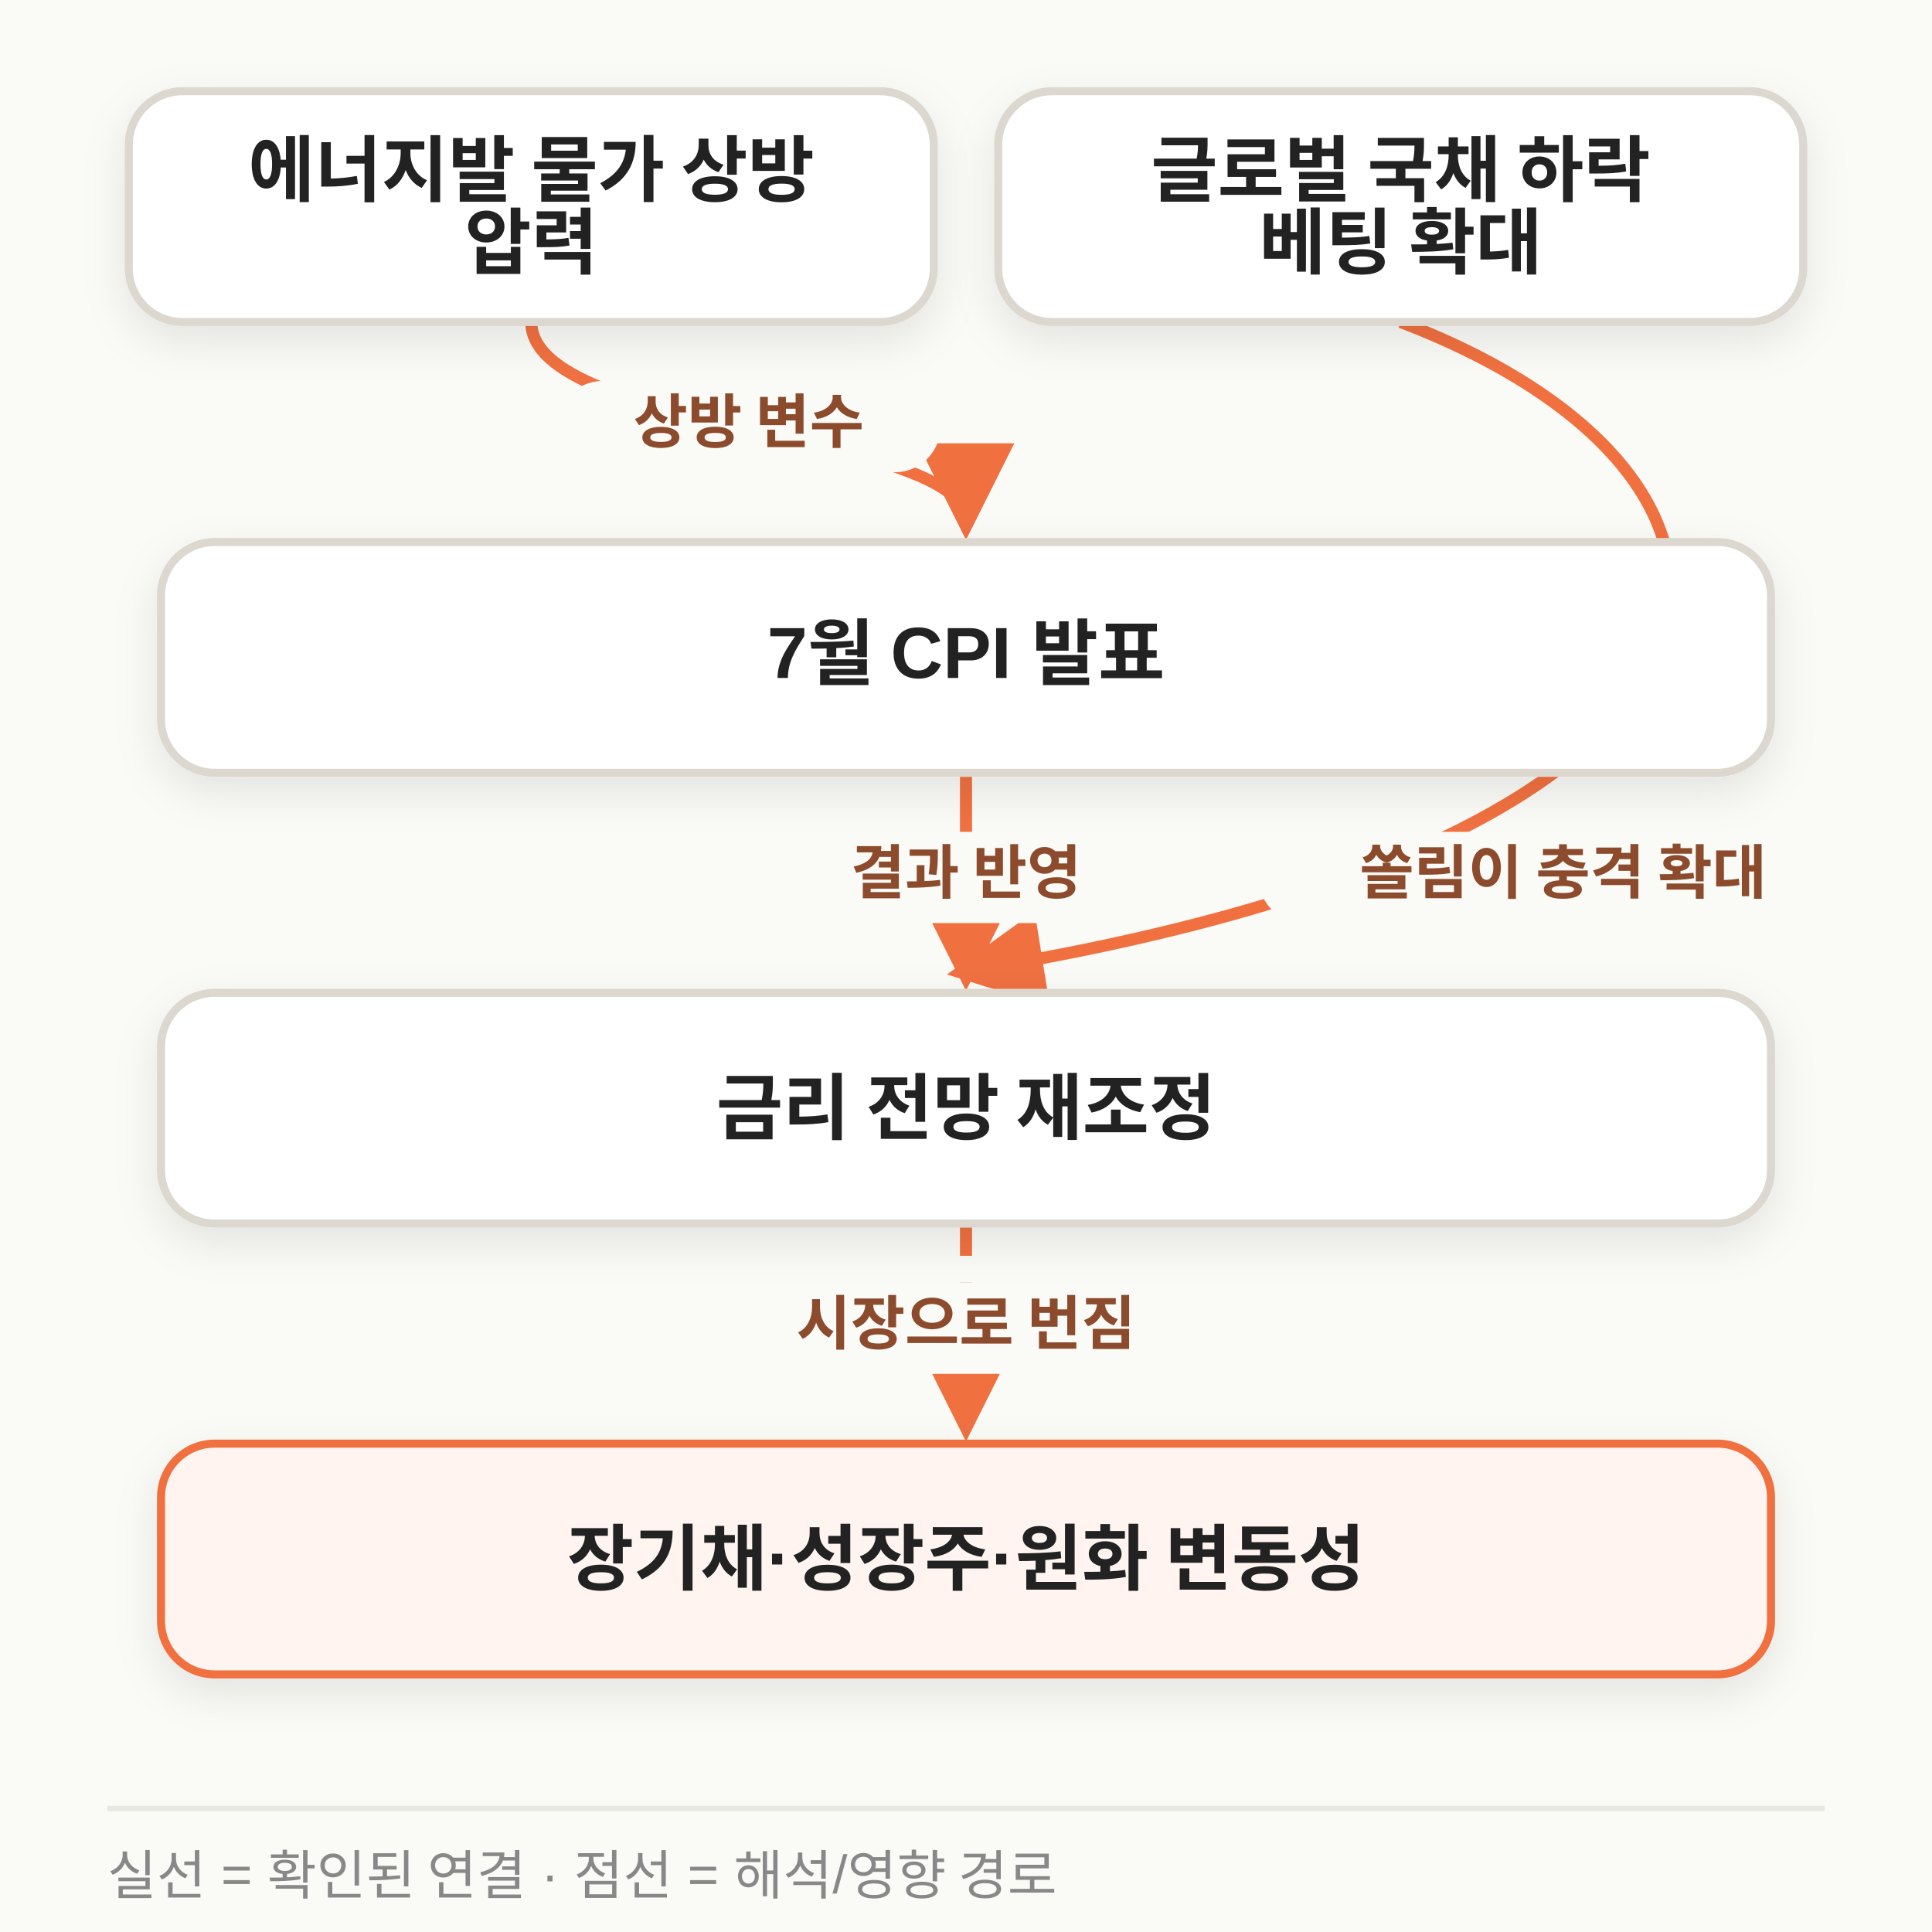
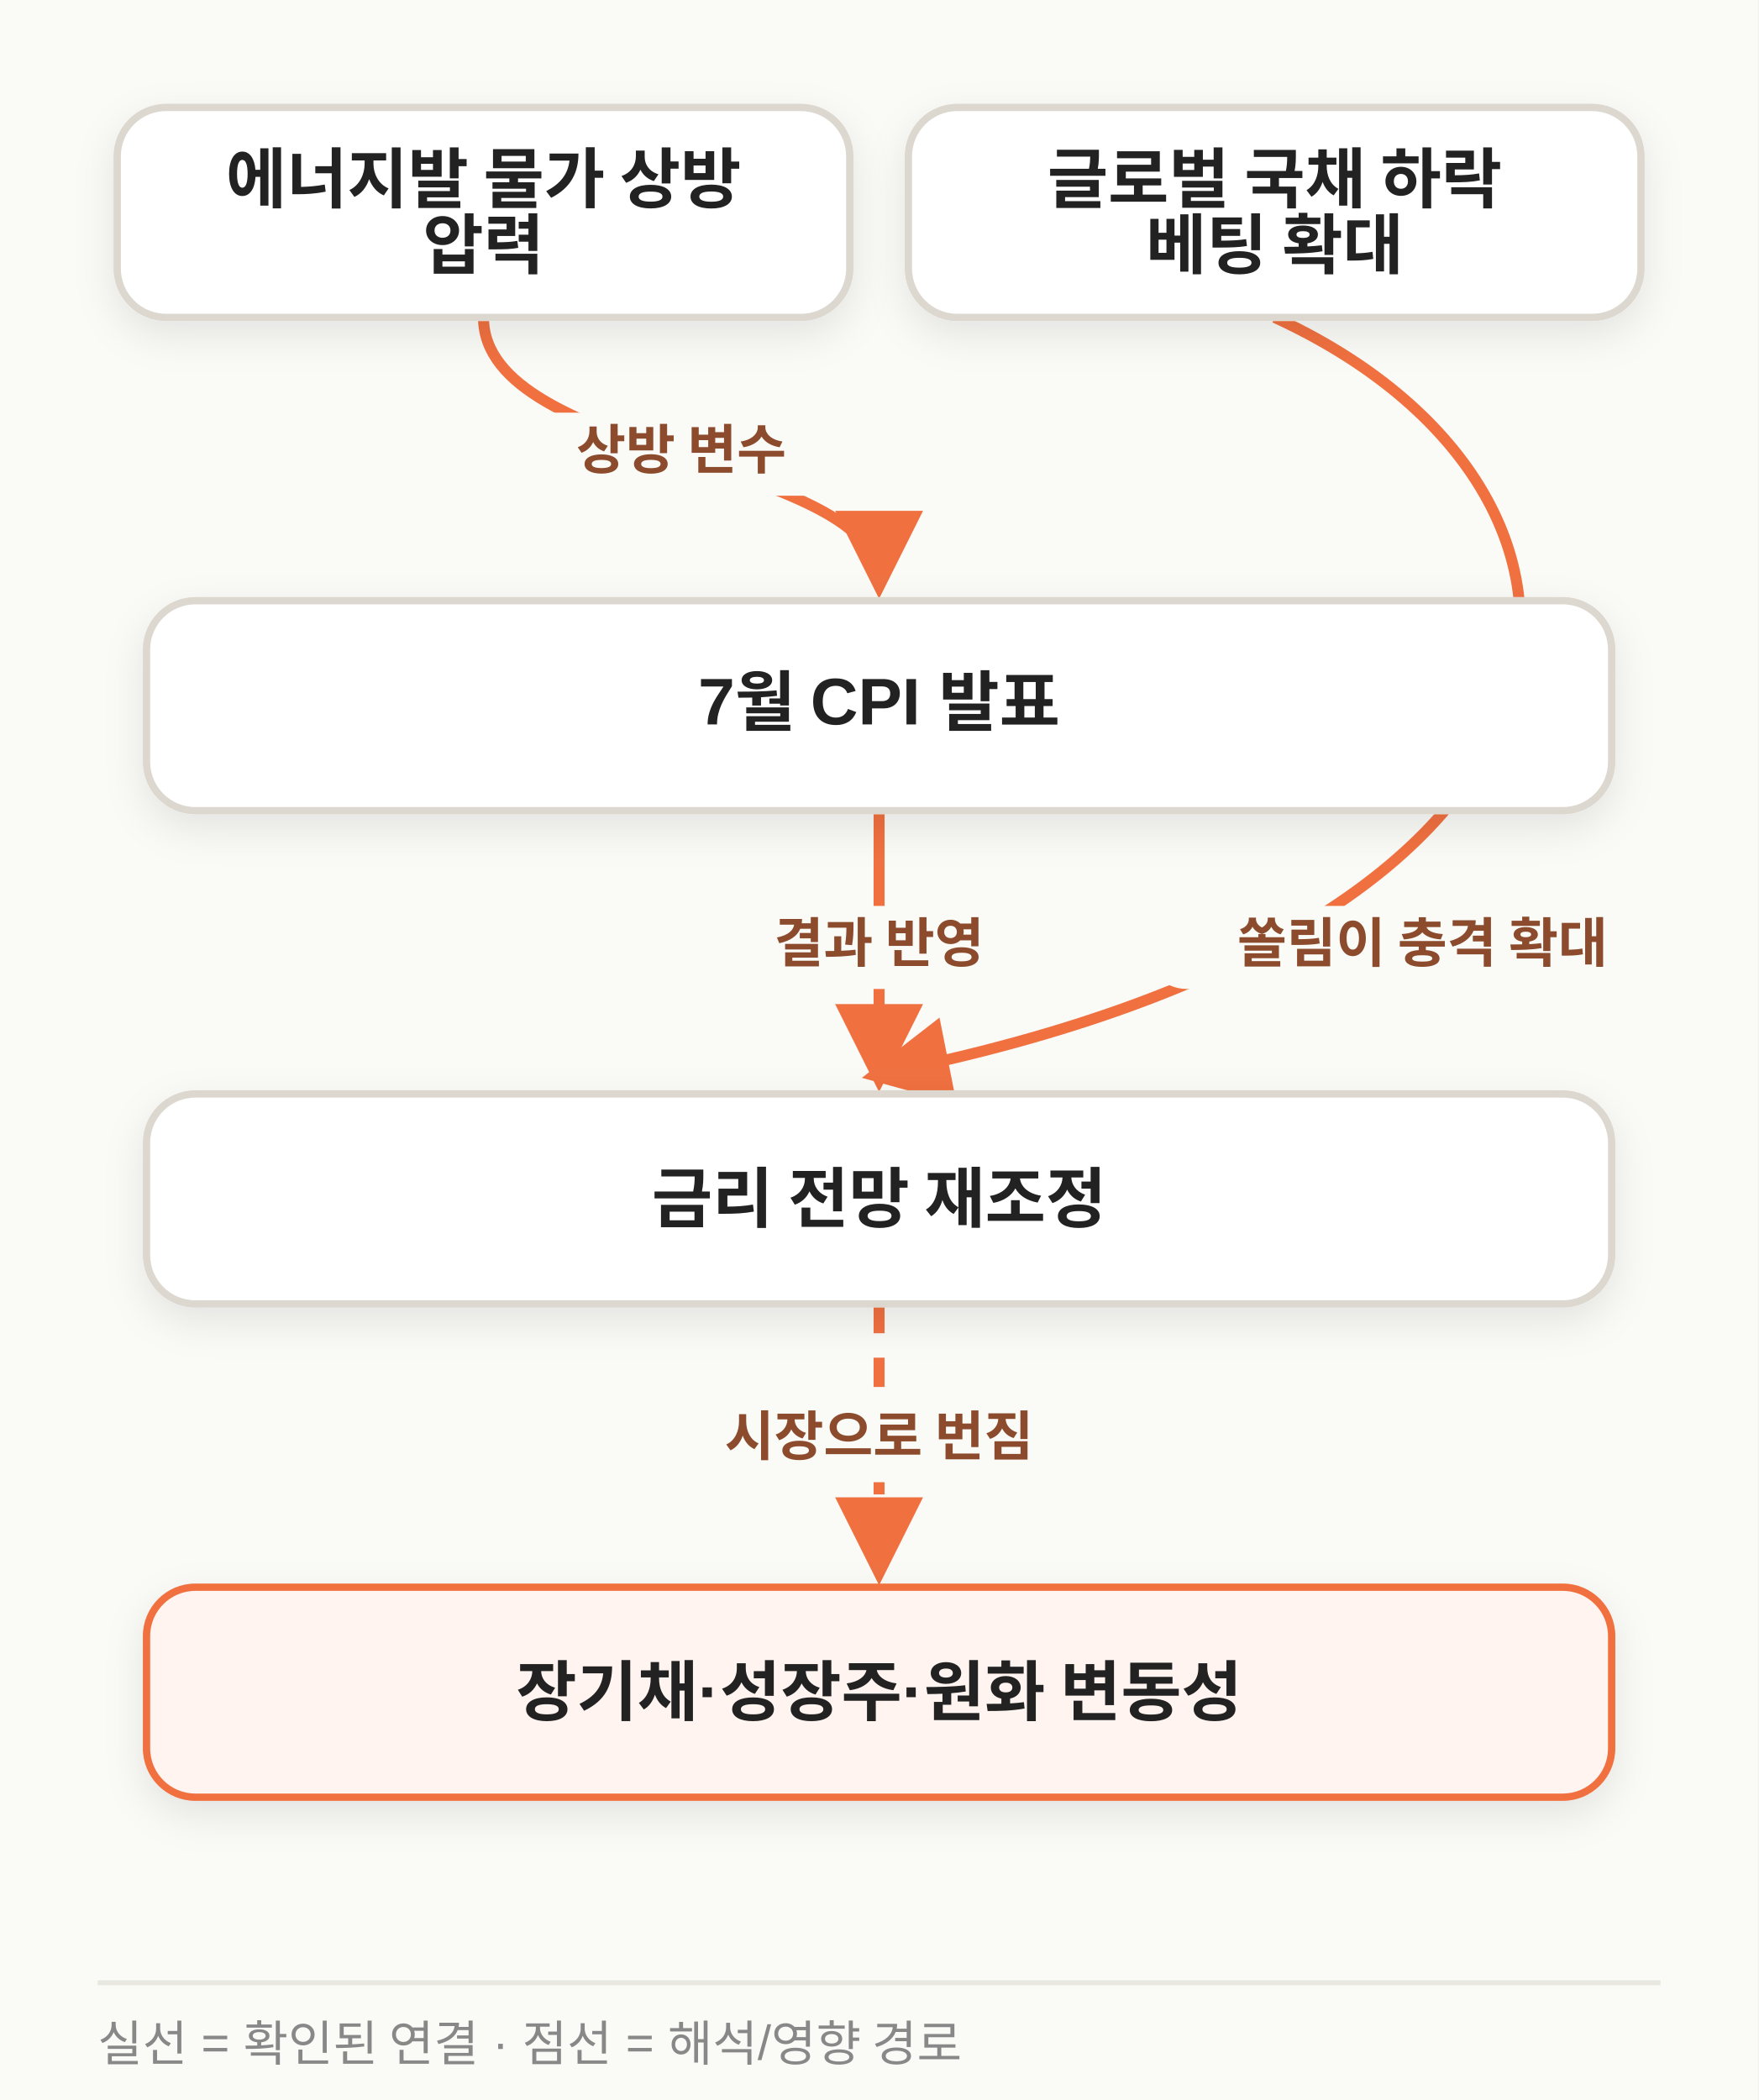
- <svg xmlns="http://www.w3.org/2000/svg" width="720" height="720" viewBox="0 0 720 720" class="morning-diagram morning-diagram-mobile" data-mobile-layout="same-topology" data-motion-orientation="TB" data-motion-steps="7">
+ <svg xmlns="http://www.w3.org/2000/svg" width="720" height="860" viewBox="0 0 720 860" class="morning-diagram morning-diagram-mobile" data-mobile-layout="same-topology" data-motion-orientation="TB" data-motion-steps="7">
  <defs>
    <filter id="shadow" x="-20%" y="-20%" width="140%" height="160%">
      <feDropShadow dx="0" dy="6" stdDeviation="8" flood-color="#111111" flood-opacity=".09" />
    </filter>
    <marker id="arrow" viewBox="0 0 10 10" refX="8" refY="5" markerWidth="8" markerHeight="8" orient="auto-start-reverse">
      <path d="M 0 0 L 10 5 L 0 10 z" fill="#F07040" />
    </marker>
  </defs>
-   <rect width="720" height="720" fill="#FAFAF7" />
+   <rect width="720" height="860" fill="#FAFAF7" />
  <g class="motion-step motion-edge" data-motion-step="1" data-from="A" data-to="B" style="--motion-delay:415ms">
-     <path d="M 198.0 120.0 C 198.0 161.0, 360.0 161.0, 360.0 194.0" fill="none" stroke="#F07040" stroke-width="4.5" marker-end="url(#arrow)" />
-     <rect x="207.5" y="142.0" width="143" height="34" rx="17" fill="#FAFAF7" />
-     <text x="279.0" y="165.0" text-anchor="middle" font-family="Apple SD Gothic Neo,Malgun Gothic,Arial,sans-serif" font-size="22" font-weight="800" fill="#8B4B2C">상방 변수</text>
+     <path d="M 198.0 130.0 C 198.0 188.0, 360.0 188.0, 360.0 238.0" fill="none" stroke="#F07040" stroke-width="4.5" marker-end="url(#arrow)" />
+     <rect x="207.5" y="169.0" width="143" height="34" rx="17" fill="#FAFAF7" />
+     <text x="279.0" y="192.0" text-anchor="middle" font-family="Apple SD Gothic Neo,Malgun Gothic,Arial,sans-serif" font-size="22" font-weight="800" fill="#8B4B2C">상방 변수</text>
  </g>
  <g class="motion-step motion-edge" data-motion-step="3" data-from="C" data-to="D" style="--motion-delay:1245ms">
-     <path d="M 522.0 120.0 C 676.0 178.8, 676.0 311.2, 360.0 362.0" fill="none" stroke="#F07040" stroke-width="4.5" marker-end="url(#arrow)" />
-     <rect x="469.0" y="310.0" width="227" height="34" rx="17" fill="#FAFAF7" />
-     <text x="582.5" y="333.0" text-anchor="middle" font-family="Apple SD Gothic Neo,Malgun Gothic,Arial,sans-serif" font-size="22" font-weight="800" fill="#8B4B2C">쏠림이 충격 확대</text>
+     <path d="M 522.0 130.0 C 676.0 200.7, 676.0 377.3, 360.0 440.0" fill="none" stroke="#F07040" stroke-width="4.5" marker-end="url(#arrow)" />
+     <rect x="469.0" y="371.0" width="227" height="34" rx="17" fill="#FAFAF7" />
+     <text x="582.5" y="394.0" text-anchor="middle" font-family="Apple SD Gothic Neo,Malgun Gothic,Arial,sans-serif" font-size="22" font-weight="800" fill="#8B4B2C">쏠림이 충격 확대</text>
  </g>
  <g class="motion-step motion-edge" data-motion-step="3" data-from="B" data-to="D" style="--motion-delay:1245ms">
-     <path d="M 360.0 288.0 C 360.0 329.0, 360.0 329.0, 360.0 362.0" fill="none" stroke="#F07040" stroke-width="4.5" marker-end="url(#arrow)" />
-     <rect x="288.5" y="310.0" width="143" height="34" rx="17" fill="#FAFAF7" />
-     <text x="360.0" y="333.0" text-anchor="middle" font-family="Apple SD Gothic Neo,Malgun Gothic,Arial,sans-serif" font-size="22" font-weight="800" fill="#8B4B2C">결과 반영</text>
+     <path d="M 360.0 332.0 C 360.0 390.0, 360.0 390.0, 360.0 440.0" fill="none" stroke="#F07040" stroke-width="4.5" marker-end="url(#arrow)" />
+     <rect x="288.5" y="371.0" width="143" height="34" rx="17" fill="#FAFAF7" />
+     <text x="360.0" y="394.0" text-anchor="middle" font-family="Apple SD Gothic Neo,Malgun Gothic,Arial,sans-serif" font-size="22" font-weight="800" fill="#8B4B2C">결과 반영</text>
  </g>
  <g class="motion-step motion-edge" data-motion-step="5" data-from="D" data-to="E" style="--motion-delay:2075ms">
-     <path d="M 360.0 456.0 C 360.0 497.0, 360.0 497.0, 360.0 530.0" fill="none" stroke="#F07040" stroke-width="4.5" stroke-dasharray="12 10" marker-end="url(#arrow)" />
-     <rect x="267.5" y="478.0" width="185" height="34" rx="17" fill="#FAFAF7" />
-     <text x="360.0" y="501.0" text-anchor="middle" font-family="Apple SD Gothic Neo,Malgun Gothic,Arial,sans-serif" font-size="22" font-weight="800" fill="#8B4B2C">시장으로 번짐</text>
+     <path d="M 360.0 534.0 C 360.0 592.0, 360.0 592.0, 360.0 642.0" fill="none" stroke="#F07040" stroke-width="4.5" stroke-dasharray="12 10" marker-end="url(#arrow)" />
+     <rect x="267.5" y="573.0" width="185" height="34" rx="17" fill="#FAFAF7" />
+     <text x="360.0" y="596.0" text-anchor="middle" font-family="Apple SD Gothic Neo,Malgun Gothic,Arial,sans-serif" font-size="22" font-weight="800" fill="#8B4B2C">시장으로 번짐</text>
  </g>
  <g class="motion-step motion-node" data-motion-step="0" style="--motion-delay:0ms;--motion-accent-delay:660ms">
-     <rect class="motion-node-shape" x="48.0" y="34.0" width="300.0" height="86" rx="20" fill="#FFFFFF" stroke="#DCD8CF" stroke-width="3" filter="url(#shadow)" />
-     <text x="198.0" y="63.5" text-anchor="middle" dominant-baseline="middle" font-family="Apple SD Gothic Neo,Malgun Gothic,Arial,sans-serif" font-size="27" font-weight="800" fill="#222222">에너지발 물가 상방</text>
-     <text x="198.0" y="90.5" text-anchor="middle" dominant-baseline="middle" font-family="Apple SD Gothic Neo,Malgun Gothic,Arial,sans-serif" font-size="27" font-weight="800" fill="#222222">압력</text>
+     <rect class="motion-node-shape" x="48.0" y="44.0" width="300.0" height="86" rx="20" fill="#FFFFFF" stroke="#DCD8CF" stroke-width="3" filter="url(#shadow)" />
+     <text x="198.0" y="73.5" text-anchor="middle" dominant-baseline="middle" font-family="Apple SD Gothic Neo,Malgun Gothic,Arial,sans-serif" font-size="27" font-weight="800" fill="#222222">에너지발 물가 상방</text>
+     <text x="198.0" y="100.5" text-anchor="middle" dominant-baseline="middle" font-family="Apple SD Gothic Neo,Malgun Gothic,Arial,sans-serif" font-size="27" font-weight="800" fill="#222222">압력</text>
  </g>
  <g class="motion-step motion-node" data-motion-step="0" style="--motion-delay:0ms;--motion-accent-delay:660ms">
-     <rect class="motion-node-shape" x="372.0" y="34.0" width="300.0" height="86" rx="20" fill="#FFFFFF" stroke="#DCD8CF" stroke-width="3" filter="url(#shadow)" />
-     <text x="522.0" y="63.5" text-anchor="middle" dominant-baseline="middle" font-family="Apple SD Gothic Neo,Malgun Gothic,Arial,sans-serif" font-size="27" font-weight="800" fill="#222222">글로벌 국채 하락</text>
-     <text x="522.0" y="90.5" text-anchor="middle" dominant-baseline="middle" font-family="Apple SD Gothic Neo,Malgun Gothic,Arial,sans-serif" font-size="27" font-weight="800" fill="#222222">베팅 확대</text>
+     <rect class="motion-node-shape" x="372.0" y="44.0" width="300.0" height="86" rx="20" fill="#FFFFFF" stroke="#DCD8CF" stroke-width="3" filter="url(#shadow)" />
+     <text x="522.0" y="73.5" text-anchor="middle" dominant-baseline="middle" font-family="Apple SD Gothic Neo,Malgun Gothic,Arial,sans-serif" font-size="27" font-weight="800" fill="#222222">글로벌 국채 하락</text>
+     <text x="522.0" y="100.5" text-anchor="middle" dominant-baseline="middle" font-family="Apple SD Gothic Neo,Malgun Gothic,Arial,sans-serif" font-size="27" font-weight="800" fill="#222222">베팅 확대</text>
  </g>
  <g class="motion-step motion-node" data-motion-step="2" style="--motion-delay:830ms;--motion-accent-delay:1490ms">
-     <rect class="motion-node-shape" x="60.0" y="202.0" width="600.0" height="86" rx="20" fill="#FFFFFF" stroke="#DCD8CF" stroke-width="3" filter="url(#shadow)" />
-     <text x="360.0" y="245.0" text-anchor="middle" dominant-baseline="middle" font-family="Apple SD Gothic Neo,Malgun Gothic,Arial,sans-serif" font-size="27" font-weight="800" fill="#222222">7월 CPI 발표</text>
+     <rect class="motion-node-shape" x="60.0" y="246.0" width="600.0" height="86" rx="20" fill="#FFFFFF" stroke="#DCD8CF" stroke-width="3" filter="url(#shadow)" />
+     <text x="360.0" y="289.0" text-anchor="middle" dominant-baseline="middle" font-family="Apple SD Gothic Neo,Malgun Gothic,Arial,sans-serif" font-size="27" font-weight="800" fill="#222222">7월 CPI 발표</text>
  </g>
  <g class="motion-step motion-node" data-motion-step="4" style="--motion-delay:1660ms;--motion-accent-delay:2320ms">
-     <rect class="motion-node-shape" x="60.0" y="370.0" width="600.0" height="86" rx="20" fill="#FFFFFF" stroke="#DCD8CF" stroke-width="3" filter="url(#shadow)" />
-     <text x="360.0" y="413.0" text-anchor="middle" dominant-baseline="middle" font-family="Apple SD Gothic Neo,Malgun Gothic,Arial,sans-serif" font-size="27" font-weight="800" fill="#222222">금리 전망 재조정</text>
+     <rect class="motion-node-shape" x="60.0" y="448.0" width="600.0" height="86" rx="20" fill="#FFFFFF" stroke="#DCD8CF" stroke-width="3" filter="url(#shadow)" />
+     <text x="360.0" y="491.0" text-anchor="middle" dominant-baseline="middle" font-family="Apple SD Gothic Neo,Malgun Gothic,Arial,sans-serif" font-size="27" font-weight="800" fill="#222222">금리 전망 재조정</text>
  </g>
  <g class="motion-step motion-node motion-risk" data-motion-step="6" style="--motion-delay:2490ms;--motion-accent-delay:3150ms">
-     <rect class="motion-node-shape" x="60.0" y="538.0" width="600.0" height="86" rx="20" fill="#FFF4EF" stroke="#F07040" stroke-width="3" filter="url(#shadow)" />
-     <text x="360.0" y="581.0" text-anchor="middle" dominant-baseline="middle" font-family="Apple SD Gothic Neo,Malgun Gothic,Arial,sans-serif" font-size="27" font-weight="800" fill="#222222">장기채·성장주·원화 변동성</text>
+     <rect class="motion-node-shape" x="60.0" y="650.0" width="600.0" height="86" rx="20" fill="#FFF4EF" stroke="#F07040" stroke-width="3" filter="url(#shadow)" />
+     <text x="360.0" y="693.0" text-anchor="middle" dominant-baseline="middle" font-family="Apple SD Gothic Neo,Malgun Gothic,Arial,sans-serif" font-size="27" font-weight="800" fill="#222222">장기채·성장주·원화 변동성</text>
  </g>
-   <line x1="40" y1="674" x2="680" y2="674" stroke="#E8E8E0" stroke-width="2" />
-   <text x="40" y="706" font-family="Apple SD Gothic Neo,Malgun Gothic,Arial,sans-serif" font-size="20" fill="#888888">실선 = 확인된 연결 · 점선 = 해석/영향 경로</text>
+   <line x1="40" y1="812" x2="680" y2="812" stroke="#E8E8E0" stroke-width="2" />
+   <text x="40" y="844" font-family="Apple SD Gothic Neo,Malgun Gothic,Arial,sans-serif" font-size="20" fill="#888888">실선 = 확인된 연결 · 점선 = 해석/영향 경로</text>
</svg>
